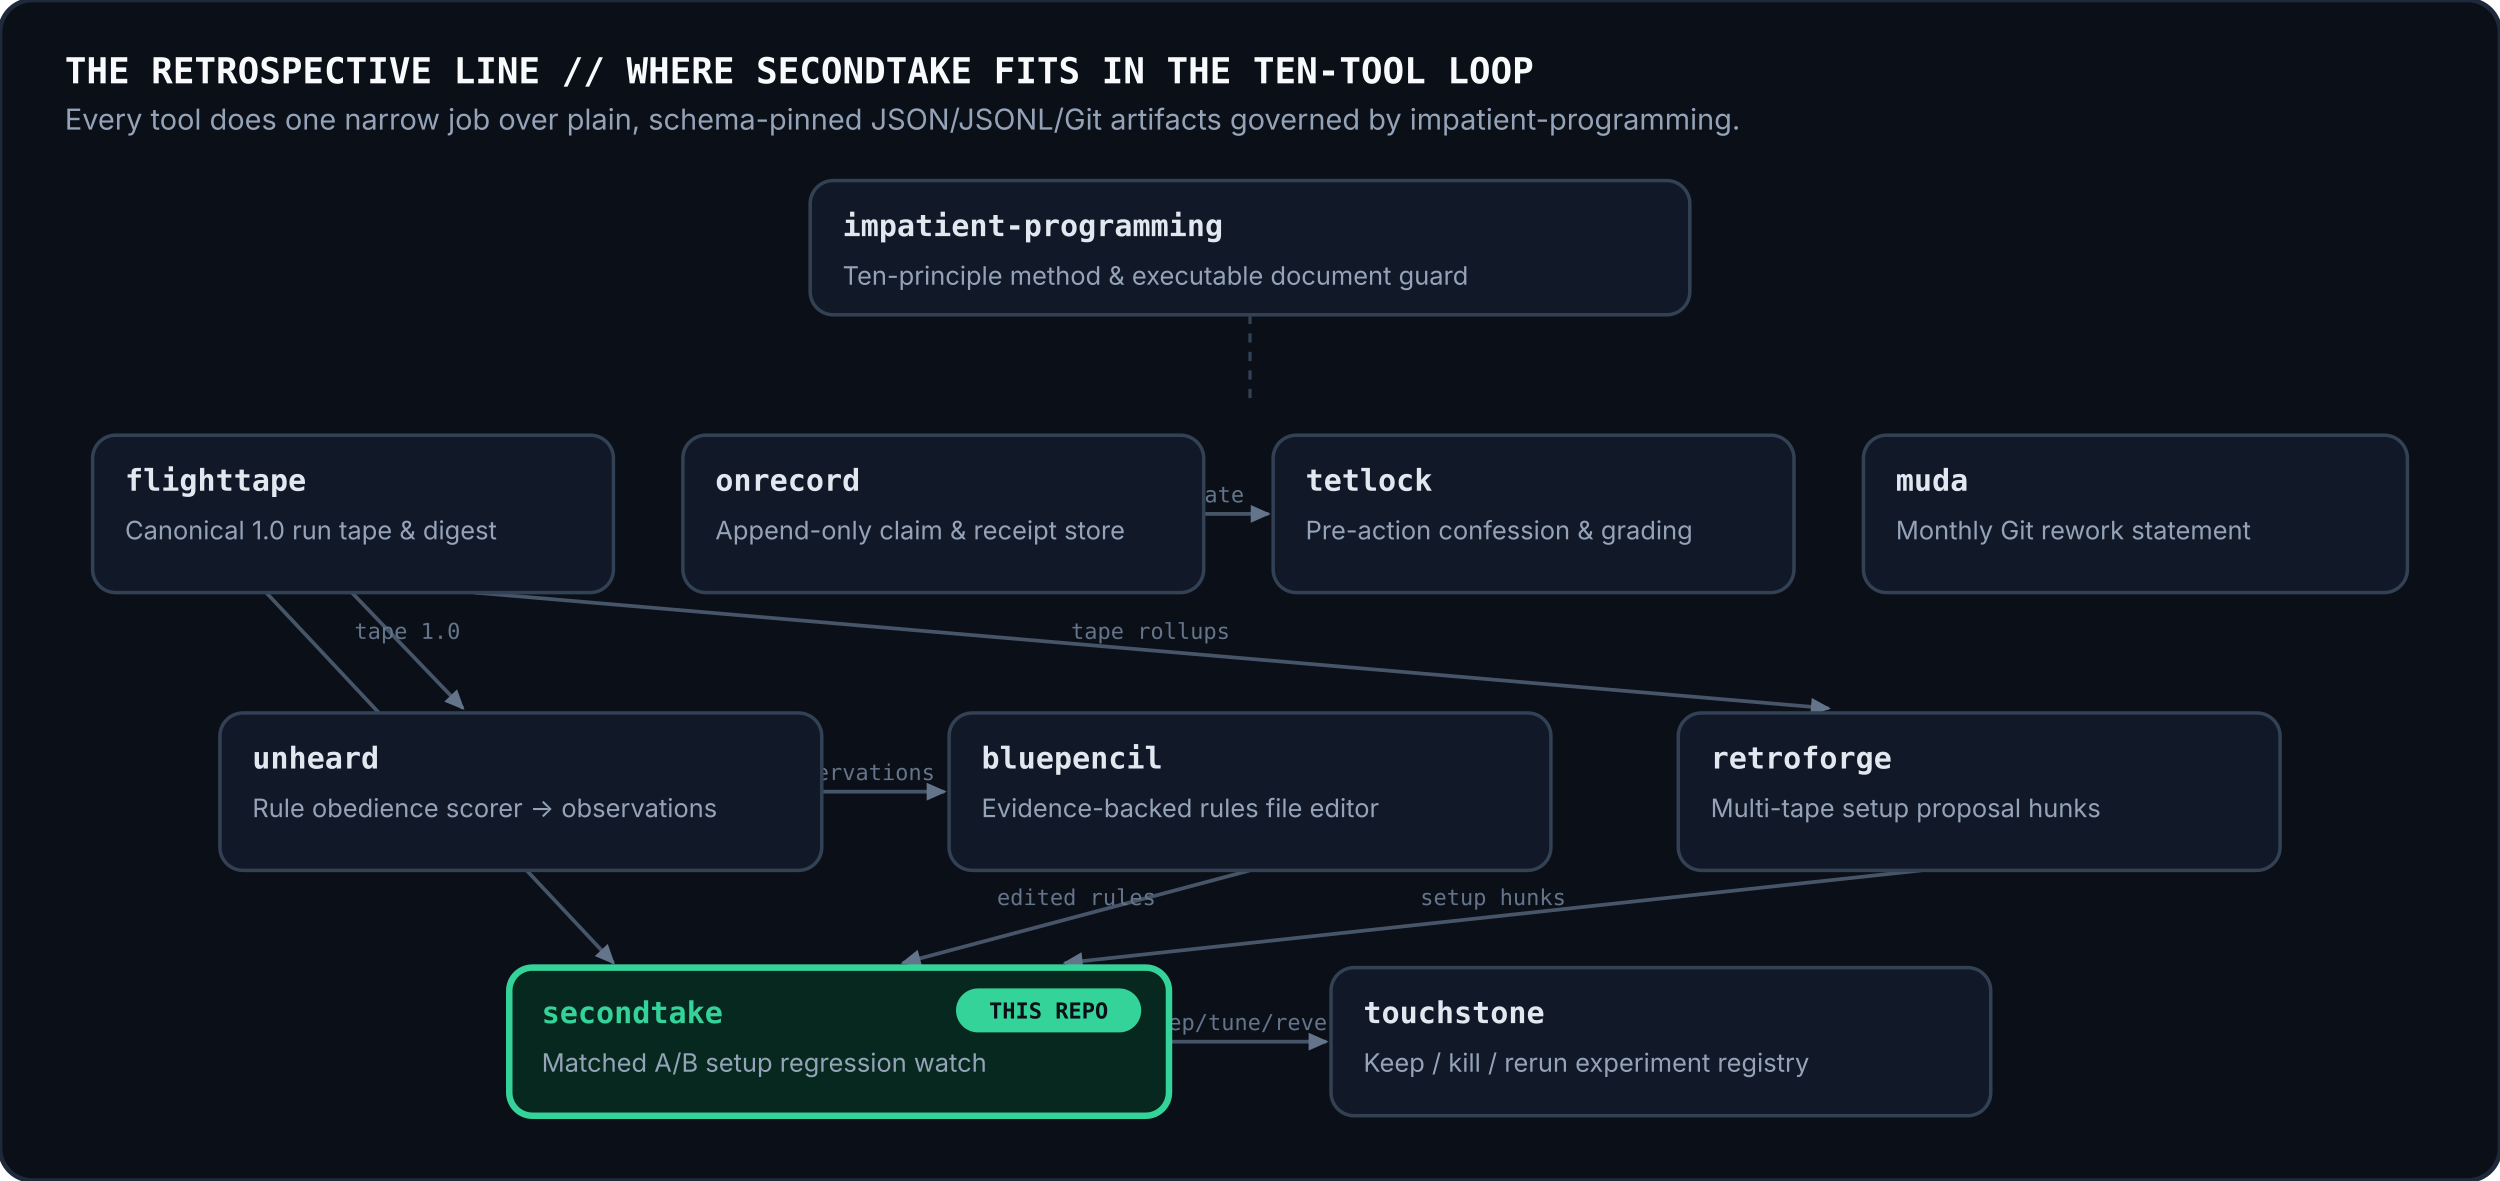
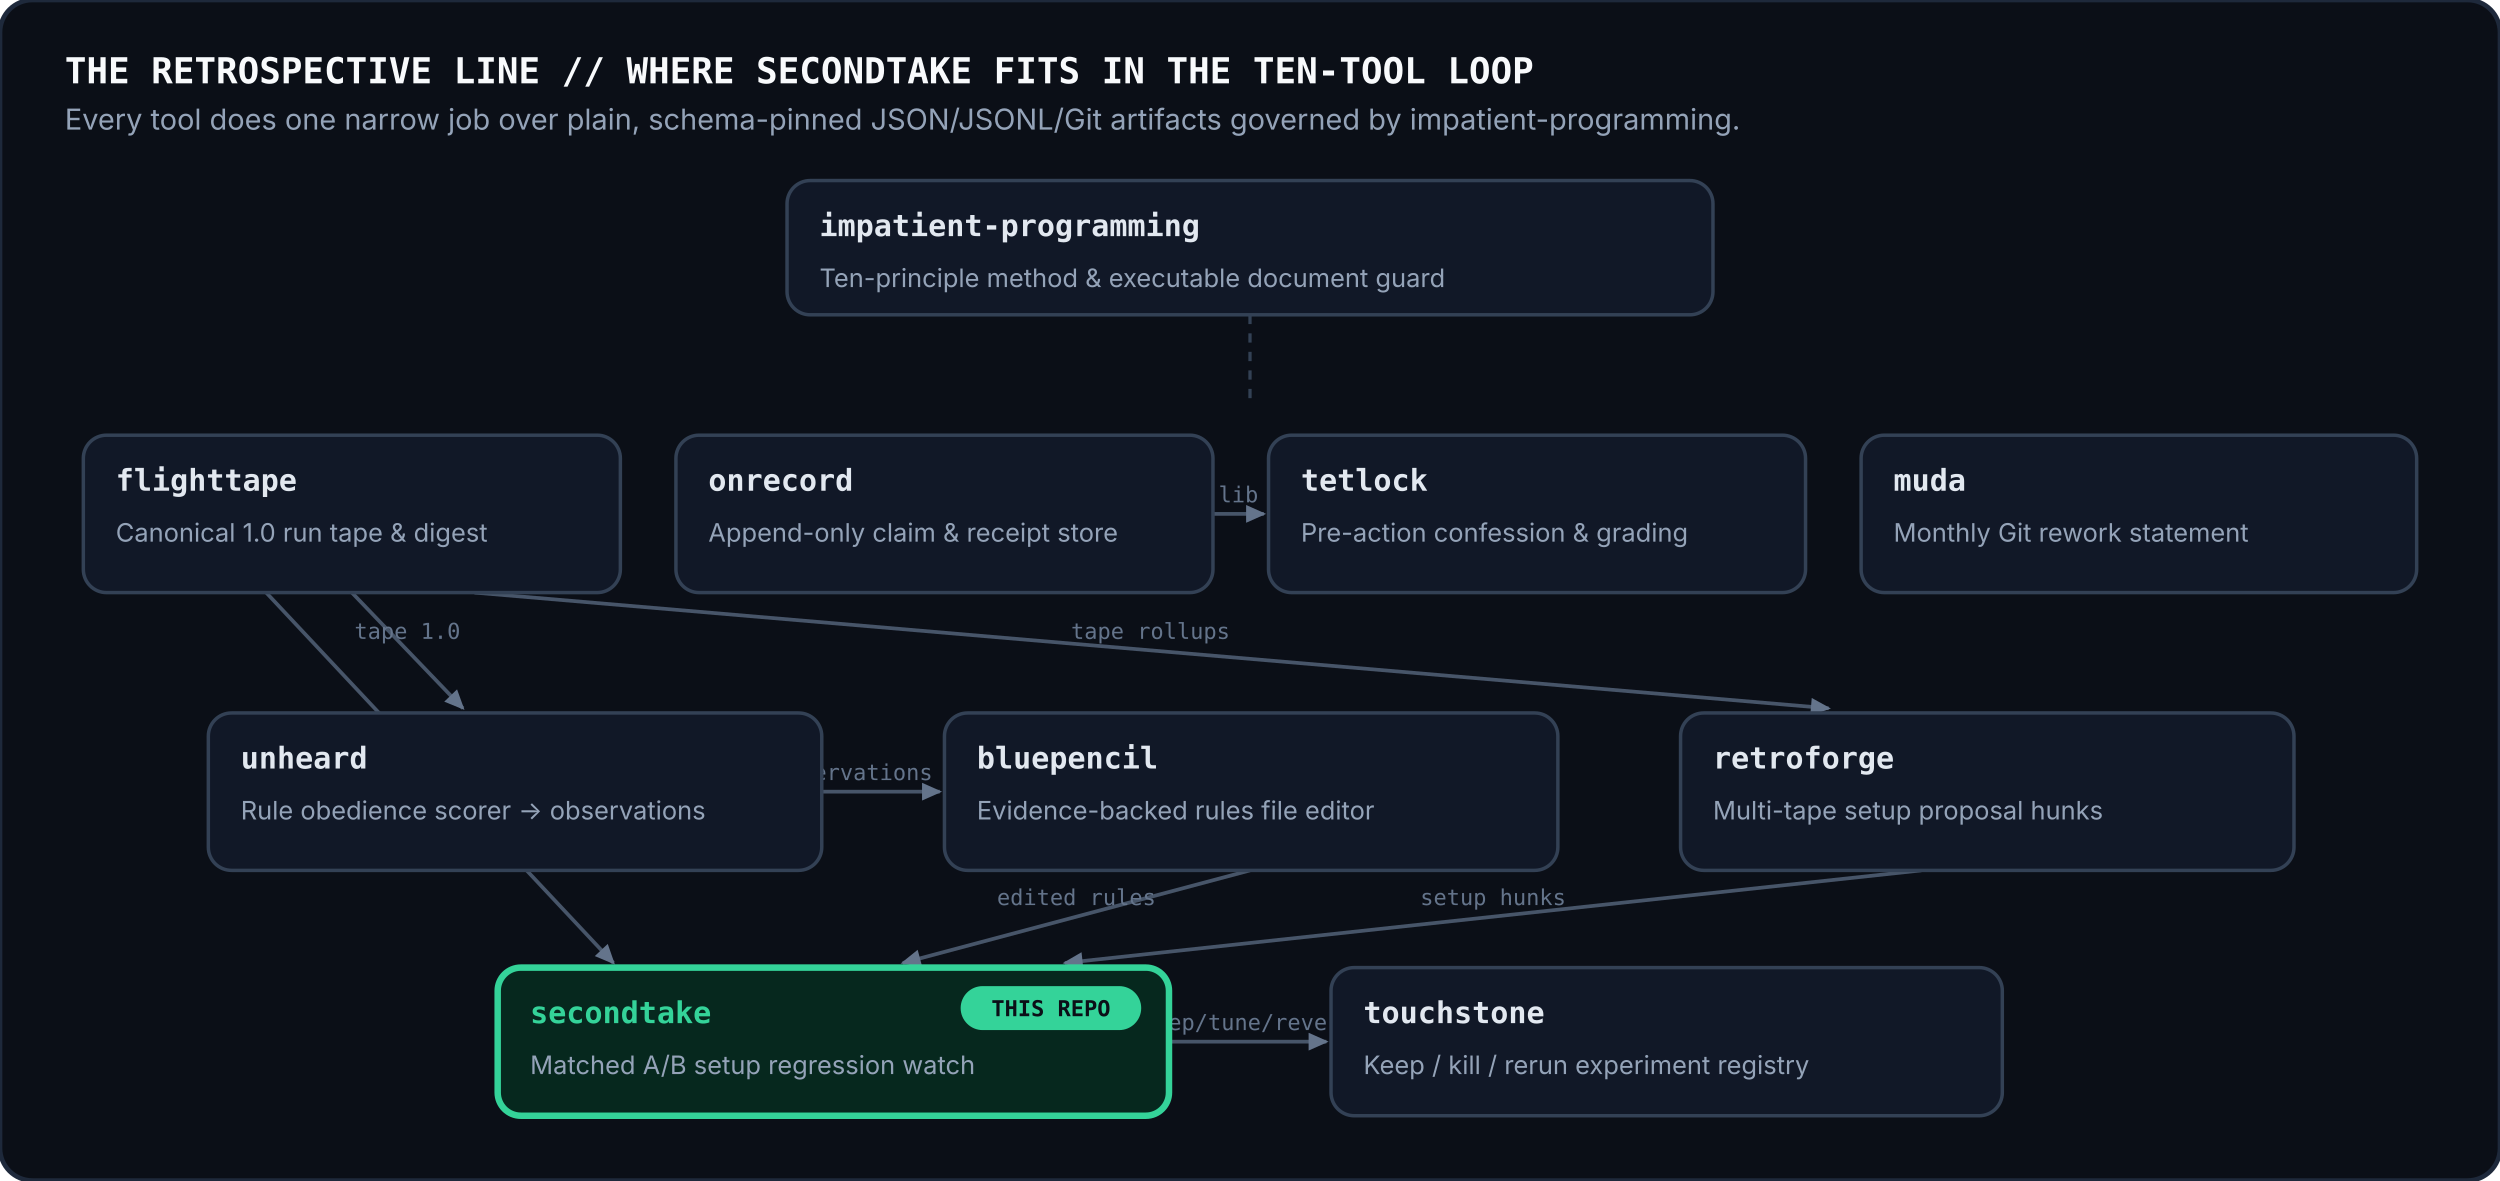
<svg xmlns="http://www.w3.org/2000/svg" viewBox="0 0 1080 510" width="1080" height="510" role="img" aria-label="Retrospective Line ten-repository architecture highlighting secondtake">
  <defs>
    <marker id="arcArr" viewBox="0 0 10 10" refX="8" refY="5" markerWidth="6" markerHeight="6" orient="auto-start-reverse">
      <path d="M 0 1 L 9 5 L 0 9 z" fill="#64748B" />
-     </marker>
-     <marker id="arcHi" viewBox="0 0 10 10" refX="8" refY="5" markerWidth="7" markerHeight="7" orient="auto-start-reverse">
-       <path d="M 0 1 L 9 5 L 0 9 z" fill="#34D399" />
    </marker>
  </defs>
  <rect width="1080" height="510" rx="14" fill="#0B0F17" stroke="#1E293B" stroke-width="2" />
  <text x="28" y="36" font-family="ui-monospace, SFMono-Regular, Menlo, monospace" font-size="15.5" font-weight="700" fill="#F8FAFC">THE RETROSPECTIVE LINE  //  WHERE SECONDTAKE FITS IN THE TEN-TOOL LOOP</text>
  <text x="28" y="56" font-family="-apple-system, BlinkMacSystemFont, 'Segoe UI', sans-serif" font-size="12.5" fill="#94A3B8">Every tool does one narrow job over plain, schema-pinned JSON/JSONL/Git artifacts governed by impatient-programming.</text>
  <line x1="152" y1="256" x2="200" y2="306" stroke="#475569" stroke-width="1.6" marker-end="url(#arcArr)" />
  <text x="176" y="276" text-anchor="middle" font-family="ui-monospace, SFMono-Regular, Menlo, monospace" font-size="9.5" fill="#64748B">tape 1.0</text>
  <line x1="205" y1="256" x2="790" y2="306" stroke="#475569" stroke-width="1.6" marker-end="url(#arcArr)" />
  <text x="497" y="276" text-anchor="middle" font-family="ui-monospace, SFMono-Regular, Menlo, monospace" font-size="9.5" fill="#64748B">tape rollups</text>
  <line x1="115" y1="256" x2="265" y2="416" stroke="#475569" stroke-width="1.6" marker-end="url(#arcArr)" />
  <text x="190" y="331" text-anchor="middle" font-family="ui-monospace, SFMono-Regular, Menlo, monospace" font-size="9.5" fill="#64748B">before/after tapes</text>
-   <line x1="355" y1="342" x2="408" y2="342" stroke="#475569" stroke-width="1.6" marker-end="url(#arcArr)" />
-   <text x="381" y="337" text-anchor="middle" font-family="ui-monospace, SFMono-Regular, Menlo, monospace" font-size="9.5" fill="#64748B">observations 1.0</text>
+   <line x1="355" y1="342" x2="406" y2="342" stroke="#475569" stroke-width="1.6" marker-end="url(#arcArr)" />
+   <text x="380" y="337" text-anchor="middle" font-family="ui-monospace, SFMono-Regular, Menlo, monospace" font-size="9.5" fill="#64748B">observations 1.0</text>
  <line x1="540" y1="376" x2="390" y2="416" stroke="#475569" stroke-width="1.6" marker-end="url(#arcArr)" />
  <text x="465" y="391" text-anchor="middle" font-family="ui-monospace, SFMono-Regular, Menlo, monospace" font-size="9.5" fill="#64748B">edited rules</text>
  <line x1="830" y1="376" x2="460" y2="416" stroke="#475569" stroke-width="1.6" marker-end="url(#arcArr)" />
  <text x="645" y="391" text-anchor="middle" font-family="ui-monospace, SFMono-Regular, Menlo, monospace" font-size="9.5" fill="#64748B">setup hunks</text>
  <line x1="505" y1="450" x2="573" y2="450" stroke="#475569" stroke-width="1.6" marker-end="url(#arcArr)" />
  <text x="539" y="445" text-anchor="middle" font-family="ui-monospace, SFMono-Regular, Menlo, monospace" font-size="9.5" fill="#64748B">keep/tune/revert</text>
-   <line x1="465" y1="222" x2="548" y2="222" stroke="#475569" stroke-width="1.6" marker-end="url(#arcArr)" />
-   <text x="506" y="217" text-anchor="middle" font-family="ui-monospace, SFMono-Regular, Menlo, monospace" font-size="9.5" fill="#64748B">claim crate</text>
+   <line x1="524" y1="222" x2="546" y2="222" stroke="#475569" stroke-width="1.6" marker-end="url(#arcArr)" />
+   <text x="535" y="217" text-anchor="middle" font-family="ui-monospace, SFMono-Regular, Menlo, monospace" font-size="9.5" fill="#64748B">lib</text>
  <line x1="540" y1="136" x2="540" y2="174" stroke="#334155" stroke-width="1.4" stroke-dasharray="4 4" />
-   <rect x="350" y="78" width="380" height="58" rx="10" fill="#111827" stroke="#334155" stroke-width="1.5" />
-   <text x="364" y="102" font-family="ui-monospace, SFMono-Regular, Menlo, monospace" font-size="13" font-weight="700" fill="#E2E8F0">impatient-programming</text>
-   <text x="364" y="123" font-family="-apple-system, BlinkMacSystemFont, 'Segoe UI', sans-serif" font-size="11" fill="#94A3B8">Ten-principle method &amp; executable document guard</text>
-   <rect x="40" y="188" width="225" height="68" rx="10" fill="#111827" stroke="#334155" stroke-width="1.5" />
-   <text x="54" y="212" font-family="ui-monospace, SFMono-Regular, Menlo, monospace" font-size="13" font-weight="700" fill="#E2E8F0">flighttape</text>
-   <text x="54" y="233" font-family="-apple-system, BlinkMacSystemFont, 'Segoe UI', sans-serif" font-size="11" fill="#94A3B8">Canonical 1.0 run tape &amp; digest</text>
-   <rect x="295" y="188" width="225" height="68" rx="10" fill="#111827" stroke="#334155" stroke-width="1.5" />
-   <text x="309" y="212" font-family="ui-monospace, SFMono-Regular, Menlo, monospace" font-size="13" font-weight="700" fill="#E2E8F0">onrecord</text>
-   <text x="309" y="233" font-family="-apple-system, BlinkMacSystemFont, 'Segoe UI', sans-serif" font-size="11" fill="#94A3B8">Append-only claim &amp; receipt store</text>
-   <rect x="550" y="188" width="225" height="68" rx="10" fill="#111827" stroke="#334155" stroke-width="1.5" />
-   <text x="564" y="212" font-family="ui-monospace, SFMono-Regular, Menlo, monospace" font-size="13" font-weight="700" fill="#E2E8F0">tetlock</text>
-   <text x="564" y="233" font-family="-apple-system, BlinkMacSystemFont, 'Segoe UI', sans-serif" font-size="11" fill="#94A3B8">Pre-action confession &amp; grading</text>
-   <rect x="805" y="188" width="235" height="68" rx="10" fill="#111827" stroke="#334155" stroke-width="1.5" />
-   <text x="819" y="212" font-family="ui-monospace, SFMono-Regular, Menlo, monospace" font-size="13" font-weight="700" fill="#E2E8F0">muda</text>
-   <text x="819" y="233" font-family="-apple-system, BlinkMacSystemFont, 'Segoe UI', sans-serif" font-size="11" fill="#94A3B8">Monthly Git rework statement</text>
-   <rect x="95" y="308" width="260" height="68" rx="10" fill="#111827" stroke="#334155" stroke-width="1.5" />
-   <text x="109" y="332" font-family="ui-monospace, SFMono-Regular, Menlo, monospace" font-size="13" font-weight="700" fill="#E2E8F0">unheard</text>
-   <text x="109" y="353" font-family="-apple-system, BlinkMacSystemFont, 'Segoe UI', sans-serif" font-size="11" fill="#94A3B8">Rule obedience scorer -&gt; observations</text>
-   <rect x="410" y="308" width="260" height="68" rx="10" fill="#111827" stroke="#334155" stroke-width="1.5" />
-   <text x="424" y="332" font-family="ui-monospace, SFMono-Regular, Menlo, monospace" font-size="13" font-weight="700" fill="#E2E8F0">bluepencil</text>
-   <text x="424" y="353" font-family="-apple-system, BlinkMacSystemFont, 'Segoe UI', sans-serif" font-size="11" fill="#94A3B8">Evidence-backed rules file editor</text>
-   <rect x="725" y="308" width="260" height="68" rx="10" fill="#111827" stroke="#334155" stroke-width="1.5" />
-   <text x="739" y="332" font-family="ui-monospace, SFMono-Regular, Menlo, monospace" font-size="13" font-weight="700" fill="#E2E8F0">retroforge</text>
-   <text x="739" y="353" font-family="-apple-system, BlinkMacSystemFont, 'Segoe UI', sans-serif" font-size="11" fill="#94A3B8">Multi-tape setup proposal hunks</text>
-   <rect x="220" y="418" width="285" height="64" rx="10" fill="#06281E" stroke="#34D399" stroke-width="2.8" />
-   <text x="234" y="442" font-family="ui-monospace, SFMono-Regular, Menlo, monospace" font-size="13" font-weight="700" fill="#34D399">secondtake</text>
-   <rect x="413" y="427" width="80" height="19" rx="9.5" fill="#34D399" />
-   <text x="453" y="440" text-anchor="middle" font-family="ui-monospace, SFMono-Regular, Menlo, monospace" font-size="9.5" font-weight="700" fill="#0B0F17">THIS REPO</text>
-   <text x="234" y="463" font-family="-apple-system, BlinkMacSystemFont, 'Segoe UI', sans-serif" font-size="11" fill="#94A3B8">Matched A/B setup regression watch</text>
-   <rect x="575" y="418" width="285" height="64" rx="10" fill="#111827" stroke="#334155" stroke-width="1.5" />
+   <rect x="340" y="78" width="400" height="58" rx="10" fill="#111827" stroke="#334155" stroke-width="1.5" />
+   <text x="354" y="102" font-family="ui-monospace, SFMono-Regular, Menlo, monospace" font-size="13" font-weight="700" fill="#E2E8F0">impatient-programming</text>
+   <text x="354" y="124" font-family="-apple-system, BlinkMacSystemFont, 'Segoe UI', sans-serif" font-size="11" fill="#94A3B8">Ten-principle method &amp; executable document guard</text>
+   <rect x="36" y="188" width="232" height="68" rx="10" fill="#111827" stroke="#334155" stroke-width="1.5" />
+   <text x="50" y="212" font-family="ui-monospace, SFMono-Regular, Menlo, monospace" font-size="13" font-weight="700" fill="#E2E8F0">flighttape</text>
+   <text x="50" y="234" font-family="-apple-system, BlinkMacSystemFont, 'Segoe UI', sans-serif" font-size="11" fill="#94A3B8">Canonical 1.0 run tape &amp; digest</text>
+   <rect x="292" y="188" width="232" height="68" rx="10" fill="#111827" stroke="#334155" stroke-width="1.5" />
+   <text x="306" y="212" font-family="ui-monospace, SFMono-Regular, Menlo, monospace" font-size="13" font-weight="700" fill="#E2E8F0">onrecord</text>
+   <text x="306" y="234" font-family="-apple-system, BlinkMacSystemFont, 'Segoe UI', sans-serif" font-size="11" fill="#94A3B8">Append-only claim &amp; receipt store</text>
+   <rect x="548" y="188" width="232" height="68" rx="10" fill="#111827" stroke="#334155" stroke-width="1.5" />
+   <text x="562" y="212" font-family="ui-monospace, SFMono-Regular, Menlo, monospace" font-size="13" font-weight="700" fill="#E2E8F0">tetlock</text>
+   <text x="562" y="234" font-family="-apple-system, BlinkMacSystemFont, 'Segoe UI', sans-serif" font-size="11" fill="#94A3B8">Pre-action confession &amp; grading</text>
+   <rect x="804" y="188" width="240" height="68" rx="10" fill="#111827" stroke="#334155" stroke-width="1.5" />
+   <text x="818" y="212" font-family="ui-monospace, SFMono-Regular, Menlo, monospace" font-size="13" font-weight="700" fill="#E2E8F0">muda</text>
+   <text x="818" y="234" font-family="-apple-system, BlinkMacSystemFont, 'Segoe UI', sans-serif" font-size="11" fill="#94A3B8">Monthly Git rework statement</text>
+   <rect x="90" y="308" width="265" height="68" rx="10" fill="#111827" stroke="#334155" stroke-width="1.5" />
+   <text x="104" y="332" font-family="ui-monospace, SFMono-Regular, Menlo, monospace" font-size="13" font-weight="700" fill="#E2E8F0">unheard</text>
+   <text x="104" y="354" font-family="-apple-system, BlinkMacSystemFont, 'Segoe UI', sans-serif" font-size="11" fill="#94A3B8">Rule obedience scorer -&gt; observations</text>
+   <rect x="408" y="308" width="265" height="68" rx="10" fill="#111827" stroke="#334155" stroke-width="1.5" />
+   <text x="422" y="332" font-family="ui-monospace, SFMono-Regular, Menlo, monospace" font-size="13" font-weight="700" fill="#E2E8F0">bluepencil</text>
+   <text x="422" y="354" font-family="-apple-system, BlinkMacSystemFont, 'Segoe UI', sans-serif" font-size="11" fill="#94A3B8">Evidence-backed rules file editor</text>
+   <rect x="726" y="308" width="265" height="68" rx="10" fill="#111827" stroke="#334155" stroke-width="1.5" />
+   <text x="740" y="332" font-family="ui-monospace, SFMono-Regular, Menlo, monospace" font-size="13" font-weight="700" fill="#E2E8F0">retroforge</text>
+   <text x="740" y="354" font-family="-apple-system, BlinkMacSystemFont, 'Segoe UI', sans-serif" font-size="11" fill="#94A3B8">Multi-tape setup proposal hunks</text>
+   <rect x="215" y="418" width="290" height="64" rx="10" fill="#06281E" stroke="#34D399" stroke-width="2.8" />
+   <text x="229" y="442" font-family="ui-monospace, SFMono-Regular, Menlo, monospace" font-size="13" font-weight="700" fill="#34D399">secondtake</text>
+   <rect x="415" y="426" width="78" height="19" rx="9.5" fill="#34D399" />
+   <text x="454" y="439" text-anchor="middle" font-family="ui-monospace, SFMono-Regular, Menlo, monospace" font-size="9.5" font-weight="700" fill="#0B0F17">THIS REPO</text>
+   <text x="229" y="464" font-family="-apple-system, BlinkMacSystemFont, 'Segoe UI', sans-serif" font-size="11" fill="#94A3B8">Matched A/B setup regression watch</text>
+   <rect x="575" y="418" width="290" height="64" rx="10" fill="#111827" stroke="#334155" stroke-width="1.5" />
  <text x="589" y="442" font-family="ui-monospace, SFMono-Regular, Menlo, monospace" font-size="13" font-weight="700" fill="#E2E8F0">touchstone</text>
-   <text x="589" y="463" font-family="-apple-system, BlinkMacSystemFont, 'Segoe UI', sans-serif" font-size="11" fill="#94A3B8">Keep / kill / rerun experiment registry</text>
+   <text x="589" y="464" font-family="-apple-system, BlinkMacSystemFont, 'Segoe UI', sans-serif" font-size="11" fill="#94A3B8">Keep / kill / rerun experiment registry</text>
</svg>
